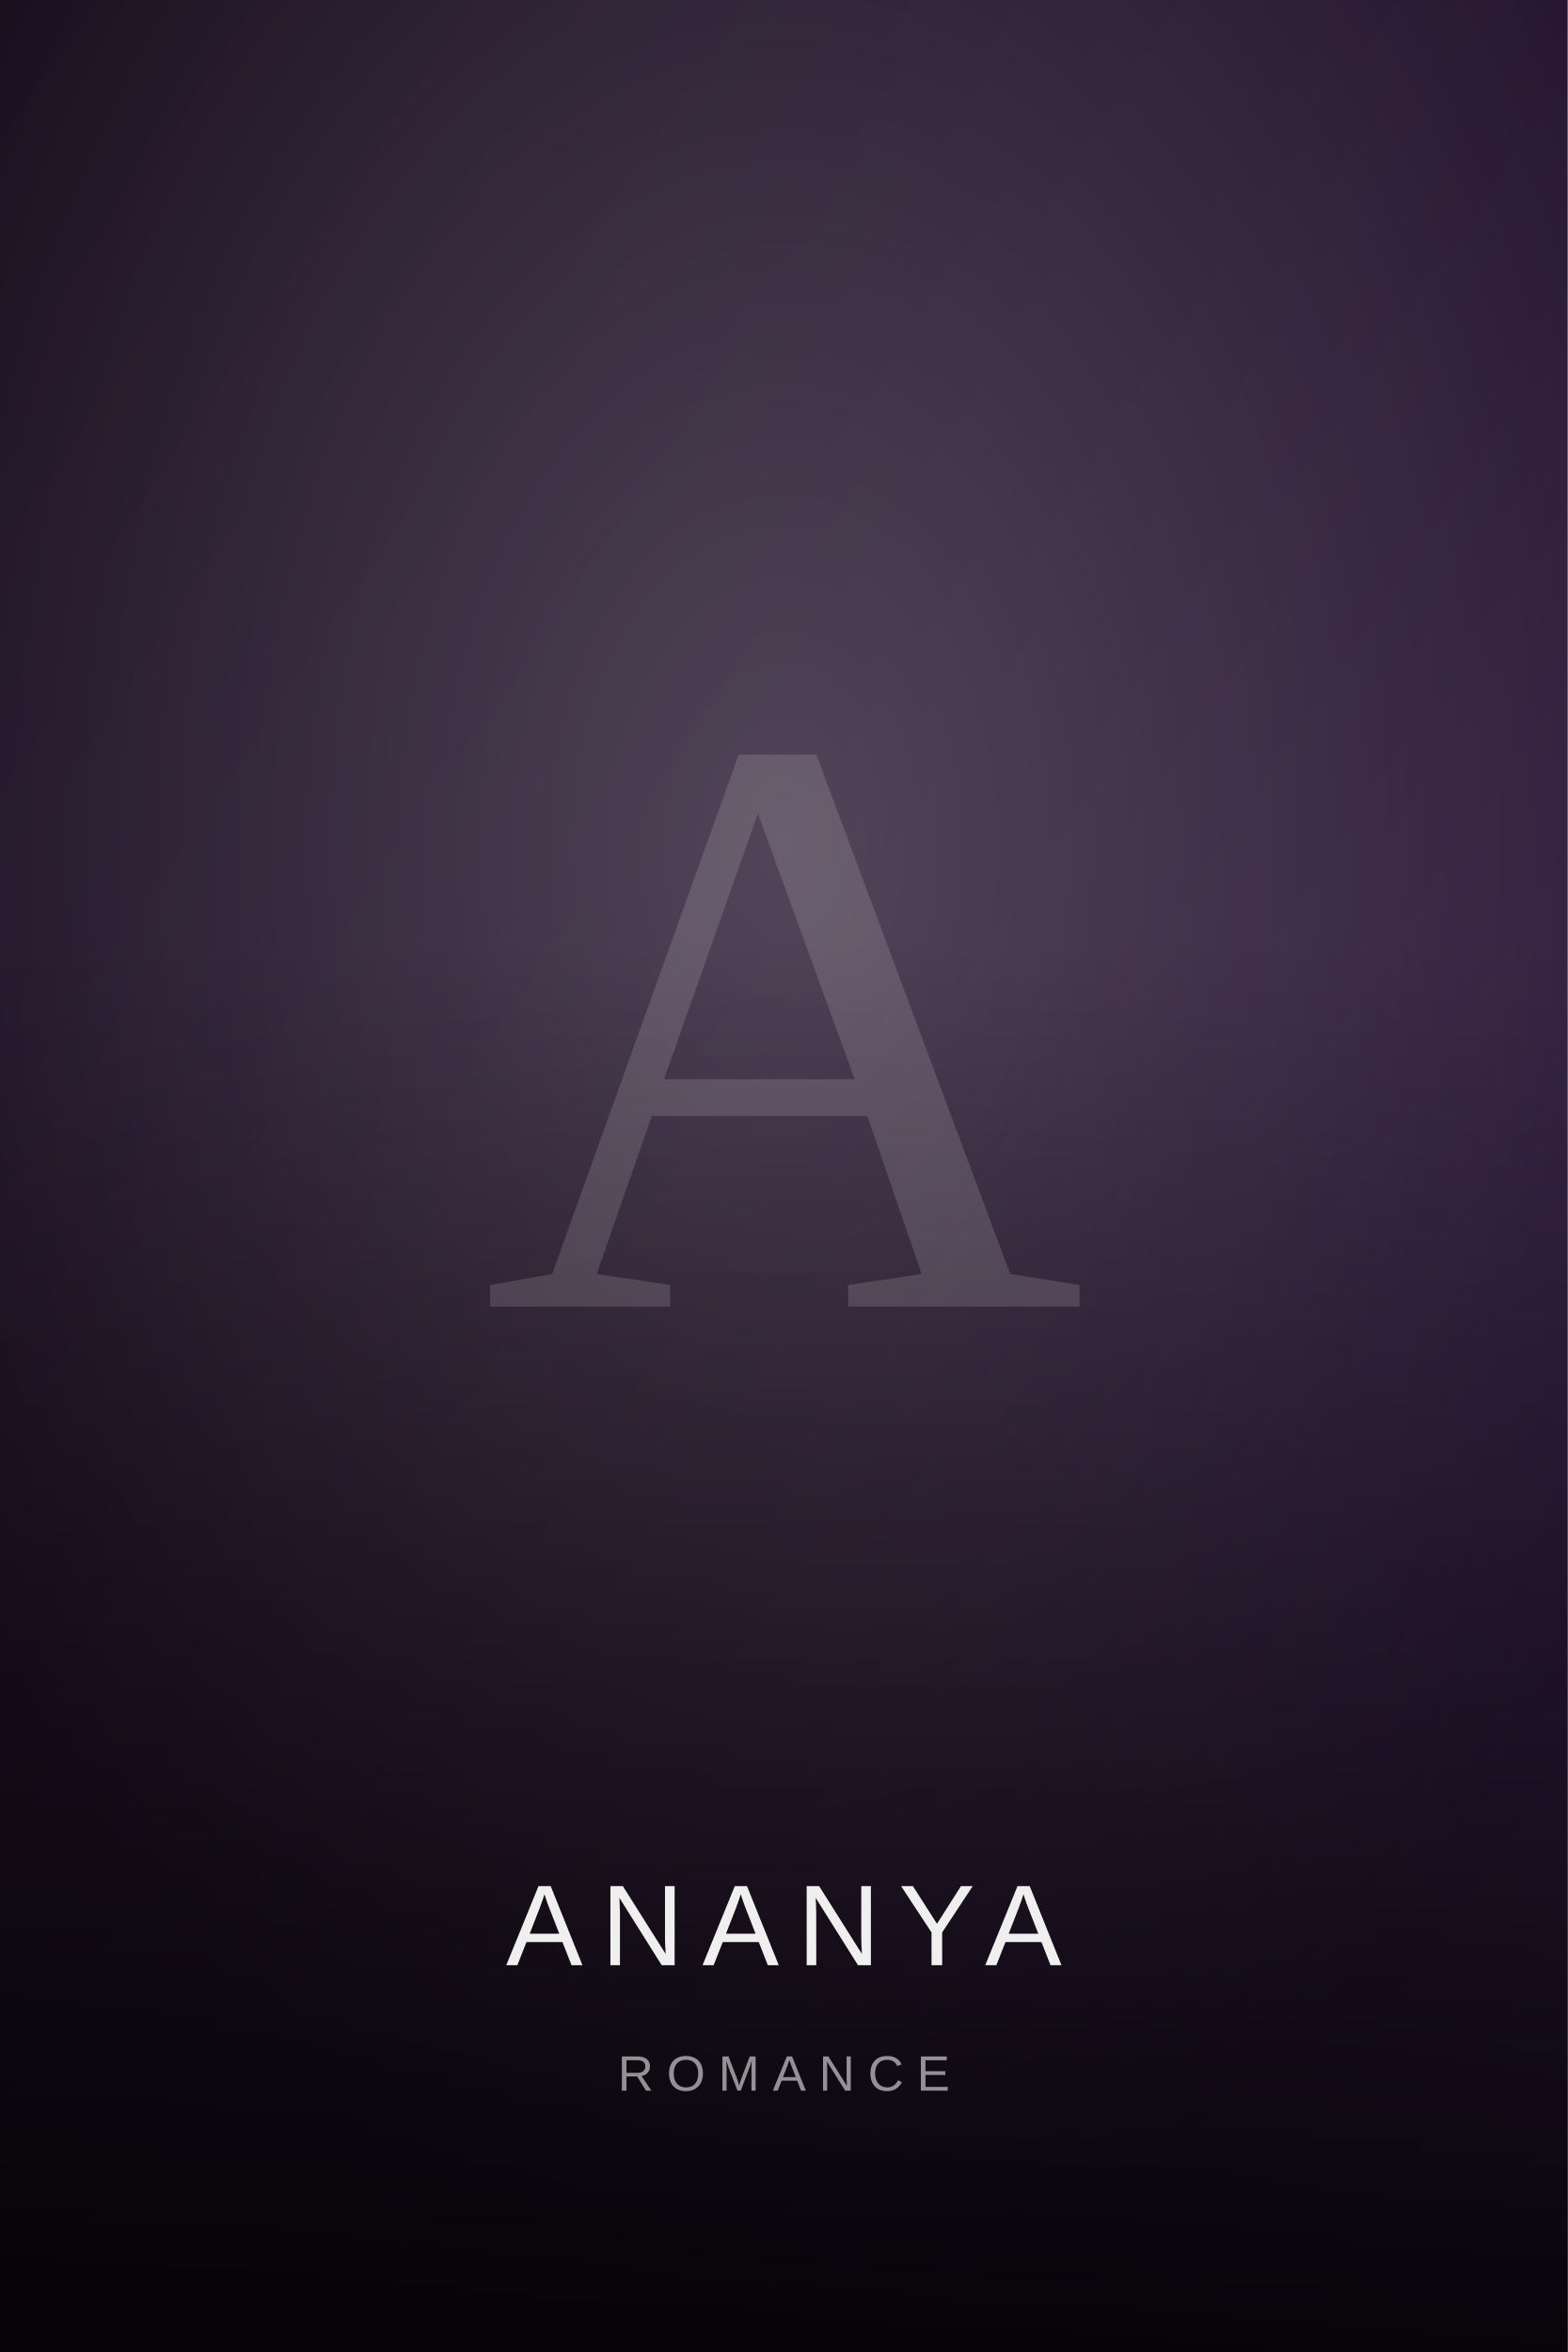
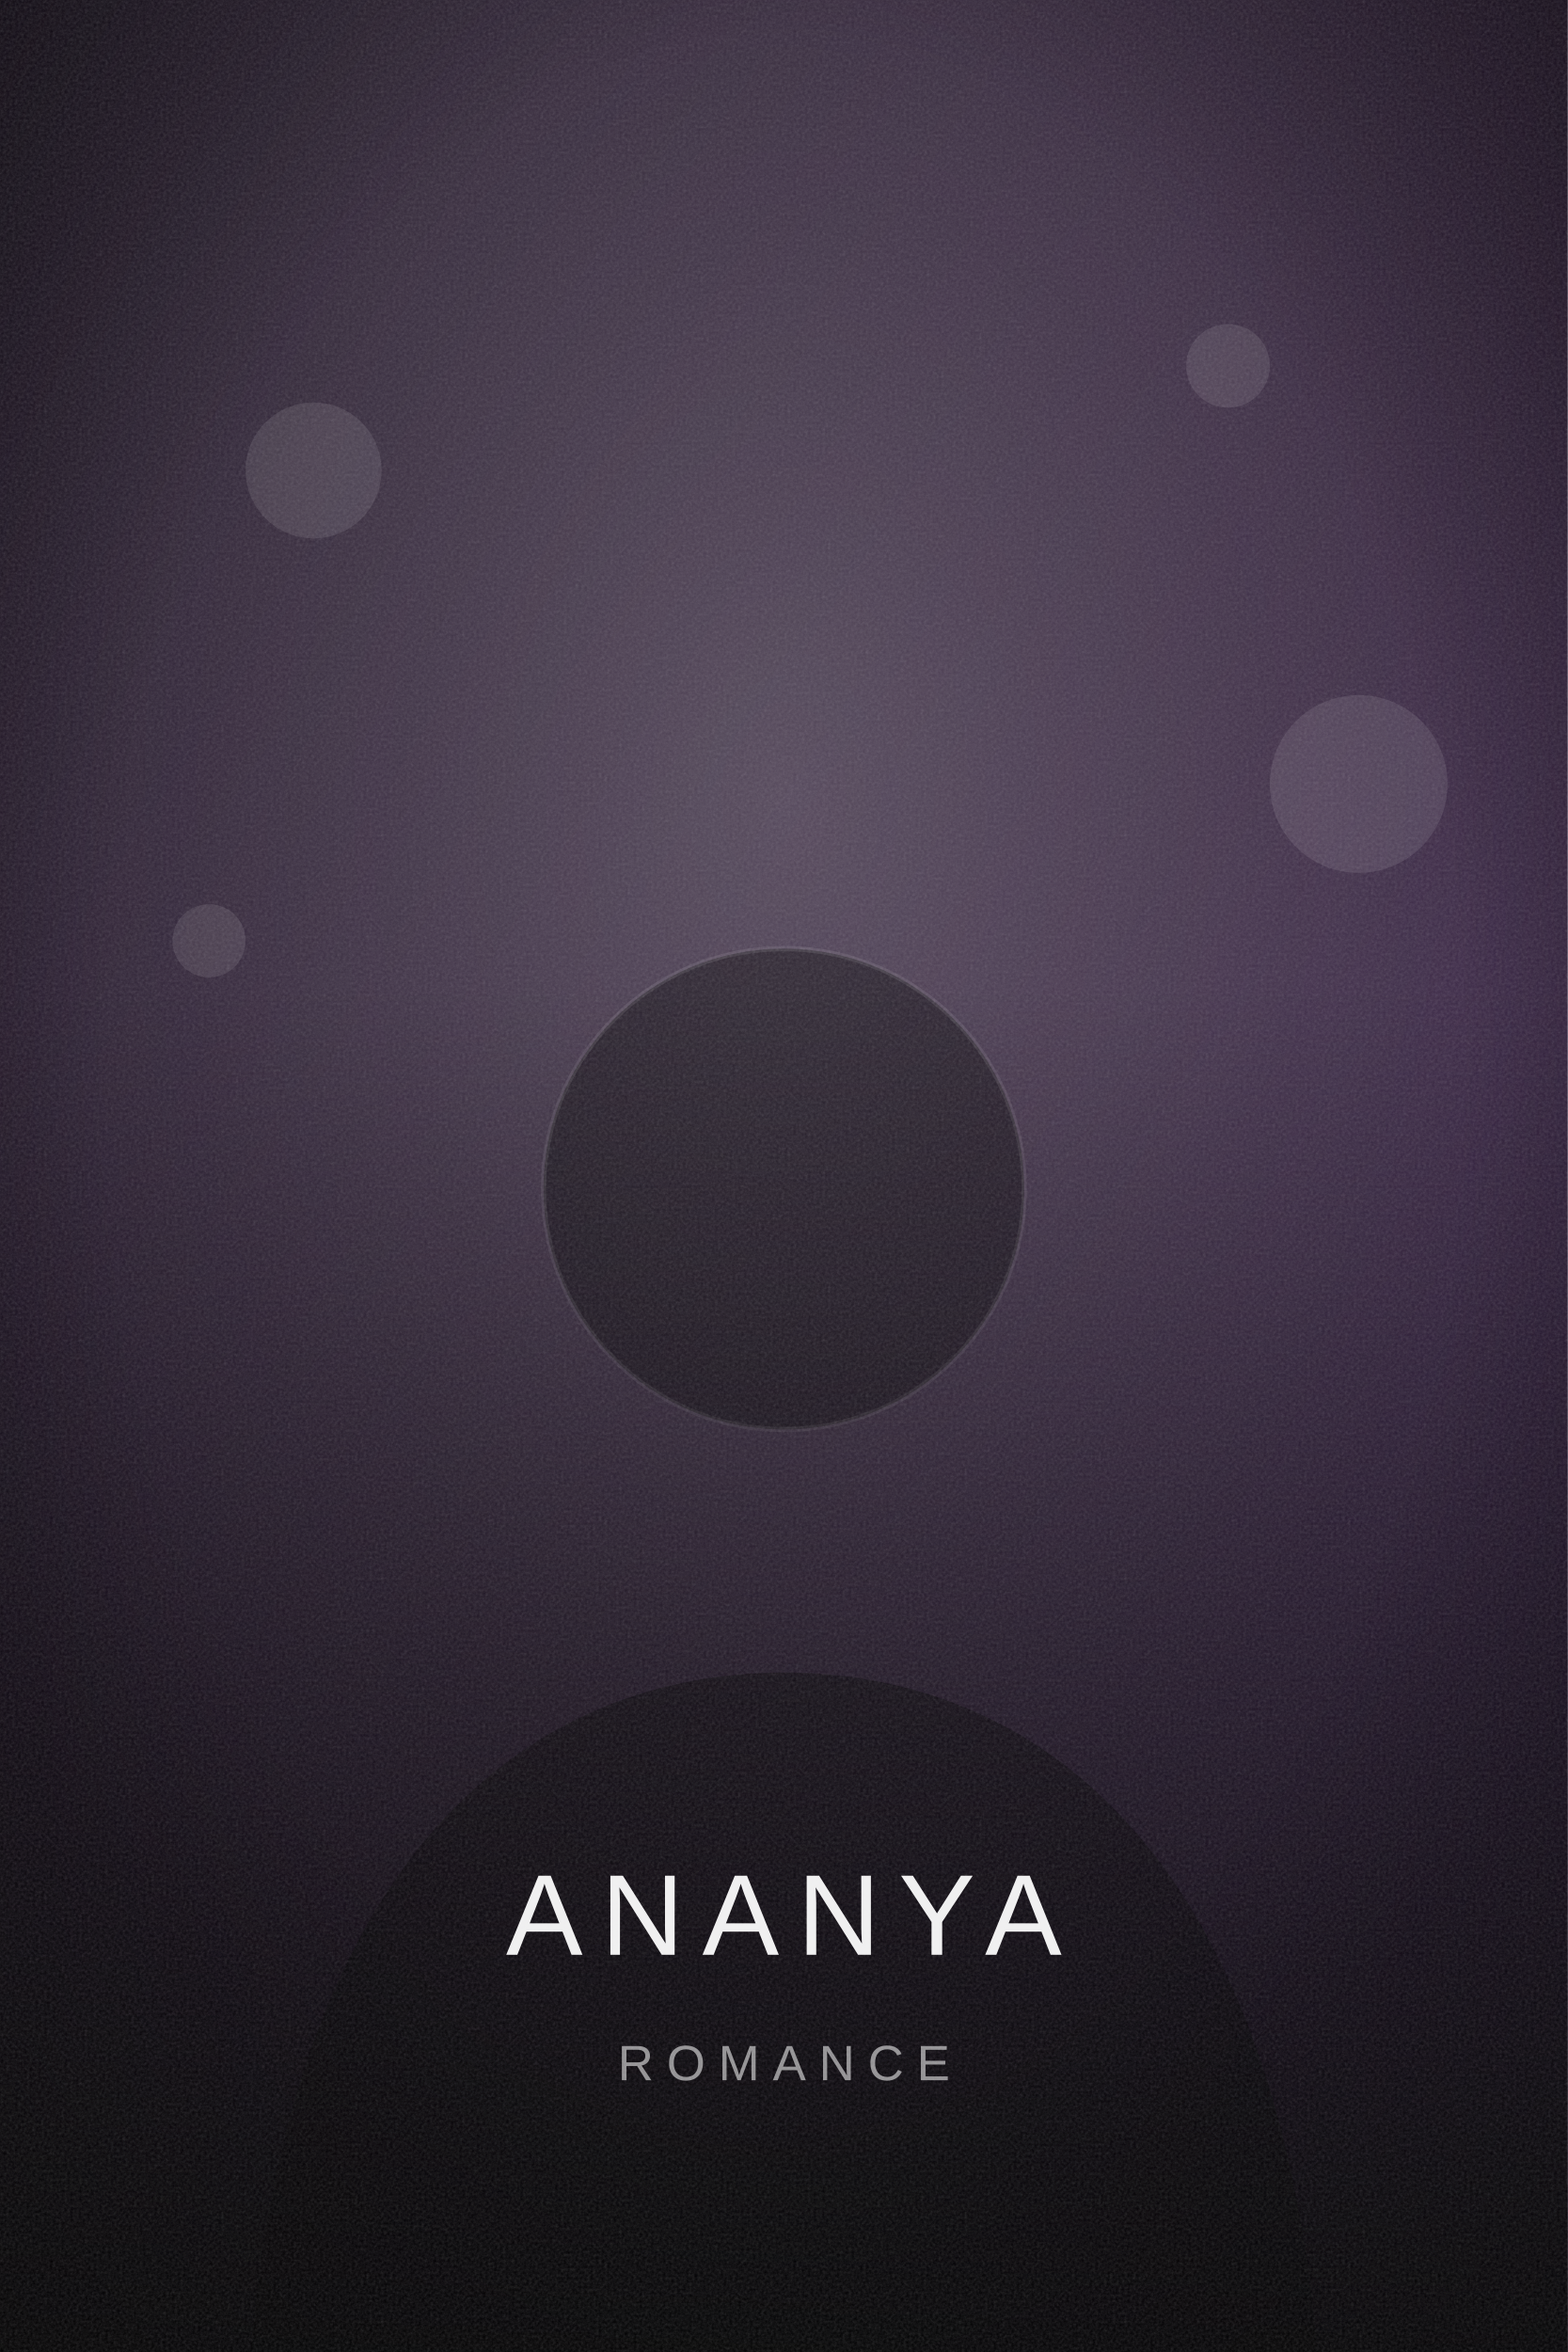
<svg xmlns="http://www.w3.org/2000/svg" viewBox="0 0 600 900" width="600" height="900" role="img" aria-label="ANANYA">
  <defs>
    <linearGradient id="bg" x1="0" y1="0" x2="1" y2="1">
      <stop offset="0" stop-color="#1a1020" />
      <stop offset="0.55" stop-color="#2a1833" />
      <stop offset="1" stop-color="#3d2450" />
    </linearGradient>
-     <radialGradient id="glow" cx="0.5" cy="0.36" r="0.6">
-       <stop offset="0" stop-color="#ffffff" stop-opacity="0.20" />
+     <radialGradient id="glow" cx="0.5" cy="0.34" r="0.62">
+       <stop offset="0" stop-color="#ffffff" stop-opacity="0.22" />
      <stop offset="1" stop-color="#ffffff" stop-opacity="0" />
    </radialGradient>
-     <linearGradient id="shade" x1="0" y1="0.4" x2="0" y2="1">
+     <radialGradient id="vignette" cx="0.5" cy="0.45" r="0.78">
+       <stop offset="0.55" stop-color="#000000" stop-opacity="0" />
+       <stop offset="1" stop-color="#000000" stop-opacity="0.72" />
+     </radialGradient>
+     <linearGradient id="shade" x1="0" y1="0.42" x2="0" y2="1">
      <stop offset="0" stop-color="#000000" stop-opacity="0" />
-       <stop offset="1" stop-color="#000000" stop-opacity="0.88" />
+       <stop offset="1" stop-color="#000000" stop-opacity="0.92" />
    </linearGradient>
+     <filter id="grain" x="0" y="0" width="100%" height="100%">
+       <feTurbulence type="fractalNoise" baseFrequency="0.9" numOctaves="3" stitchTiles="stitch" />
+       <feColorMatrix type="saturate" values="0" />
+     </filter>
  </defs>
  <rect width="600" height="900" fill="url(#bg)" />
  <rect width="600" height="900" fill="url(#glow)" />
+   <g fill="#ffffff" fill-opacity="0.10">
+     <circle cx="120" cy="180" r="26" />
+     <circle cx="470" cy="140" r="16" />
+     <circle cx="520" cy="300" r="34" />
+     <circle cx="80" cy="360" r="14" />
+   </g>
+   <g fill="#000000" fill-opacity="0.40">
+     <circle cx="300" cy="455" r="92" />
+     <path d="M96 900 C 112 706 206 640 300 640 C 394 640 488 706 504 900 Z" />
+   </g>
+   <circle cx="300" cy="455" r="92" fill="none" stroke="#ffffff" stroke-opacity="0.10" stroke-width="2" />
  <rect width="600" height="900" fill="url(#shade)" />
-   <text x="300" y="500" text-anchor="middle" font-family="Georgia, 'Times New Roman', serif" font-size="320" fill="#ffffff" fill-opacity="0.14">A</text>
-   <text x="300" y="752" text-anchor="middle" font-family="'Segoe UI', Arial, sans-serif" font-size="44" letter-spacing="7" fill="#ffffff" fill-opacity="0.93">ANANYA</text>
-   <text x="300" y="800" text-anchor="middle" font-family="'Segoe UI', Arial, sans-serif" font-size="19" letter-spacing="5" fill="#ffffff" fill-opacity="0.55">ROMANCE</text>
+   <rect width="600" height="900" fill="url(#vignette)" />
+   <rect width="600" height="900" filter="url(#grain)" opacity="0.18" />
+   <text x="300" y="748" text-anchor="middle" font-family="'Segoe UI', Arial, sans-serif" font-size="44" letter-spacing="7" fill="#ffffff" fill-opacity="0.93">ANANYA</text>
+   <text x="300" y="796" text-anchor="middle" font-family="'Segoe UI', Arial, sans-serif" font-size="19" letter-spacing="5" fill="#ffffff" fill-opacity="0.55">ROMANCE</text>
</svg>
